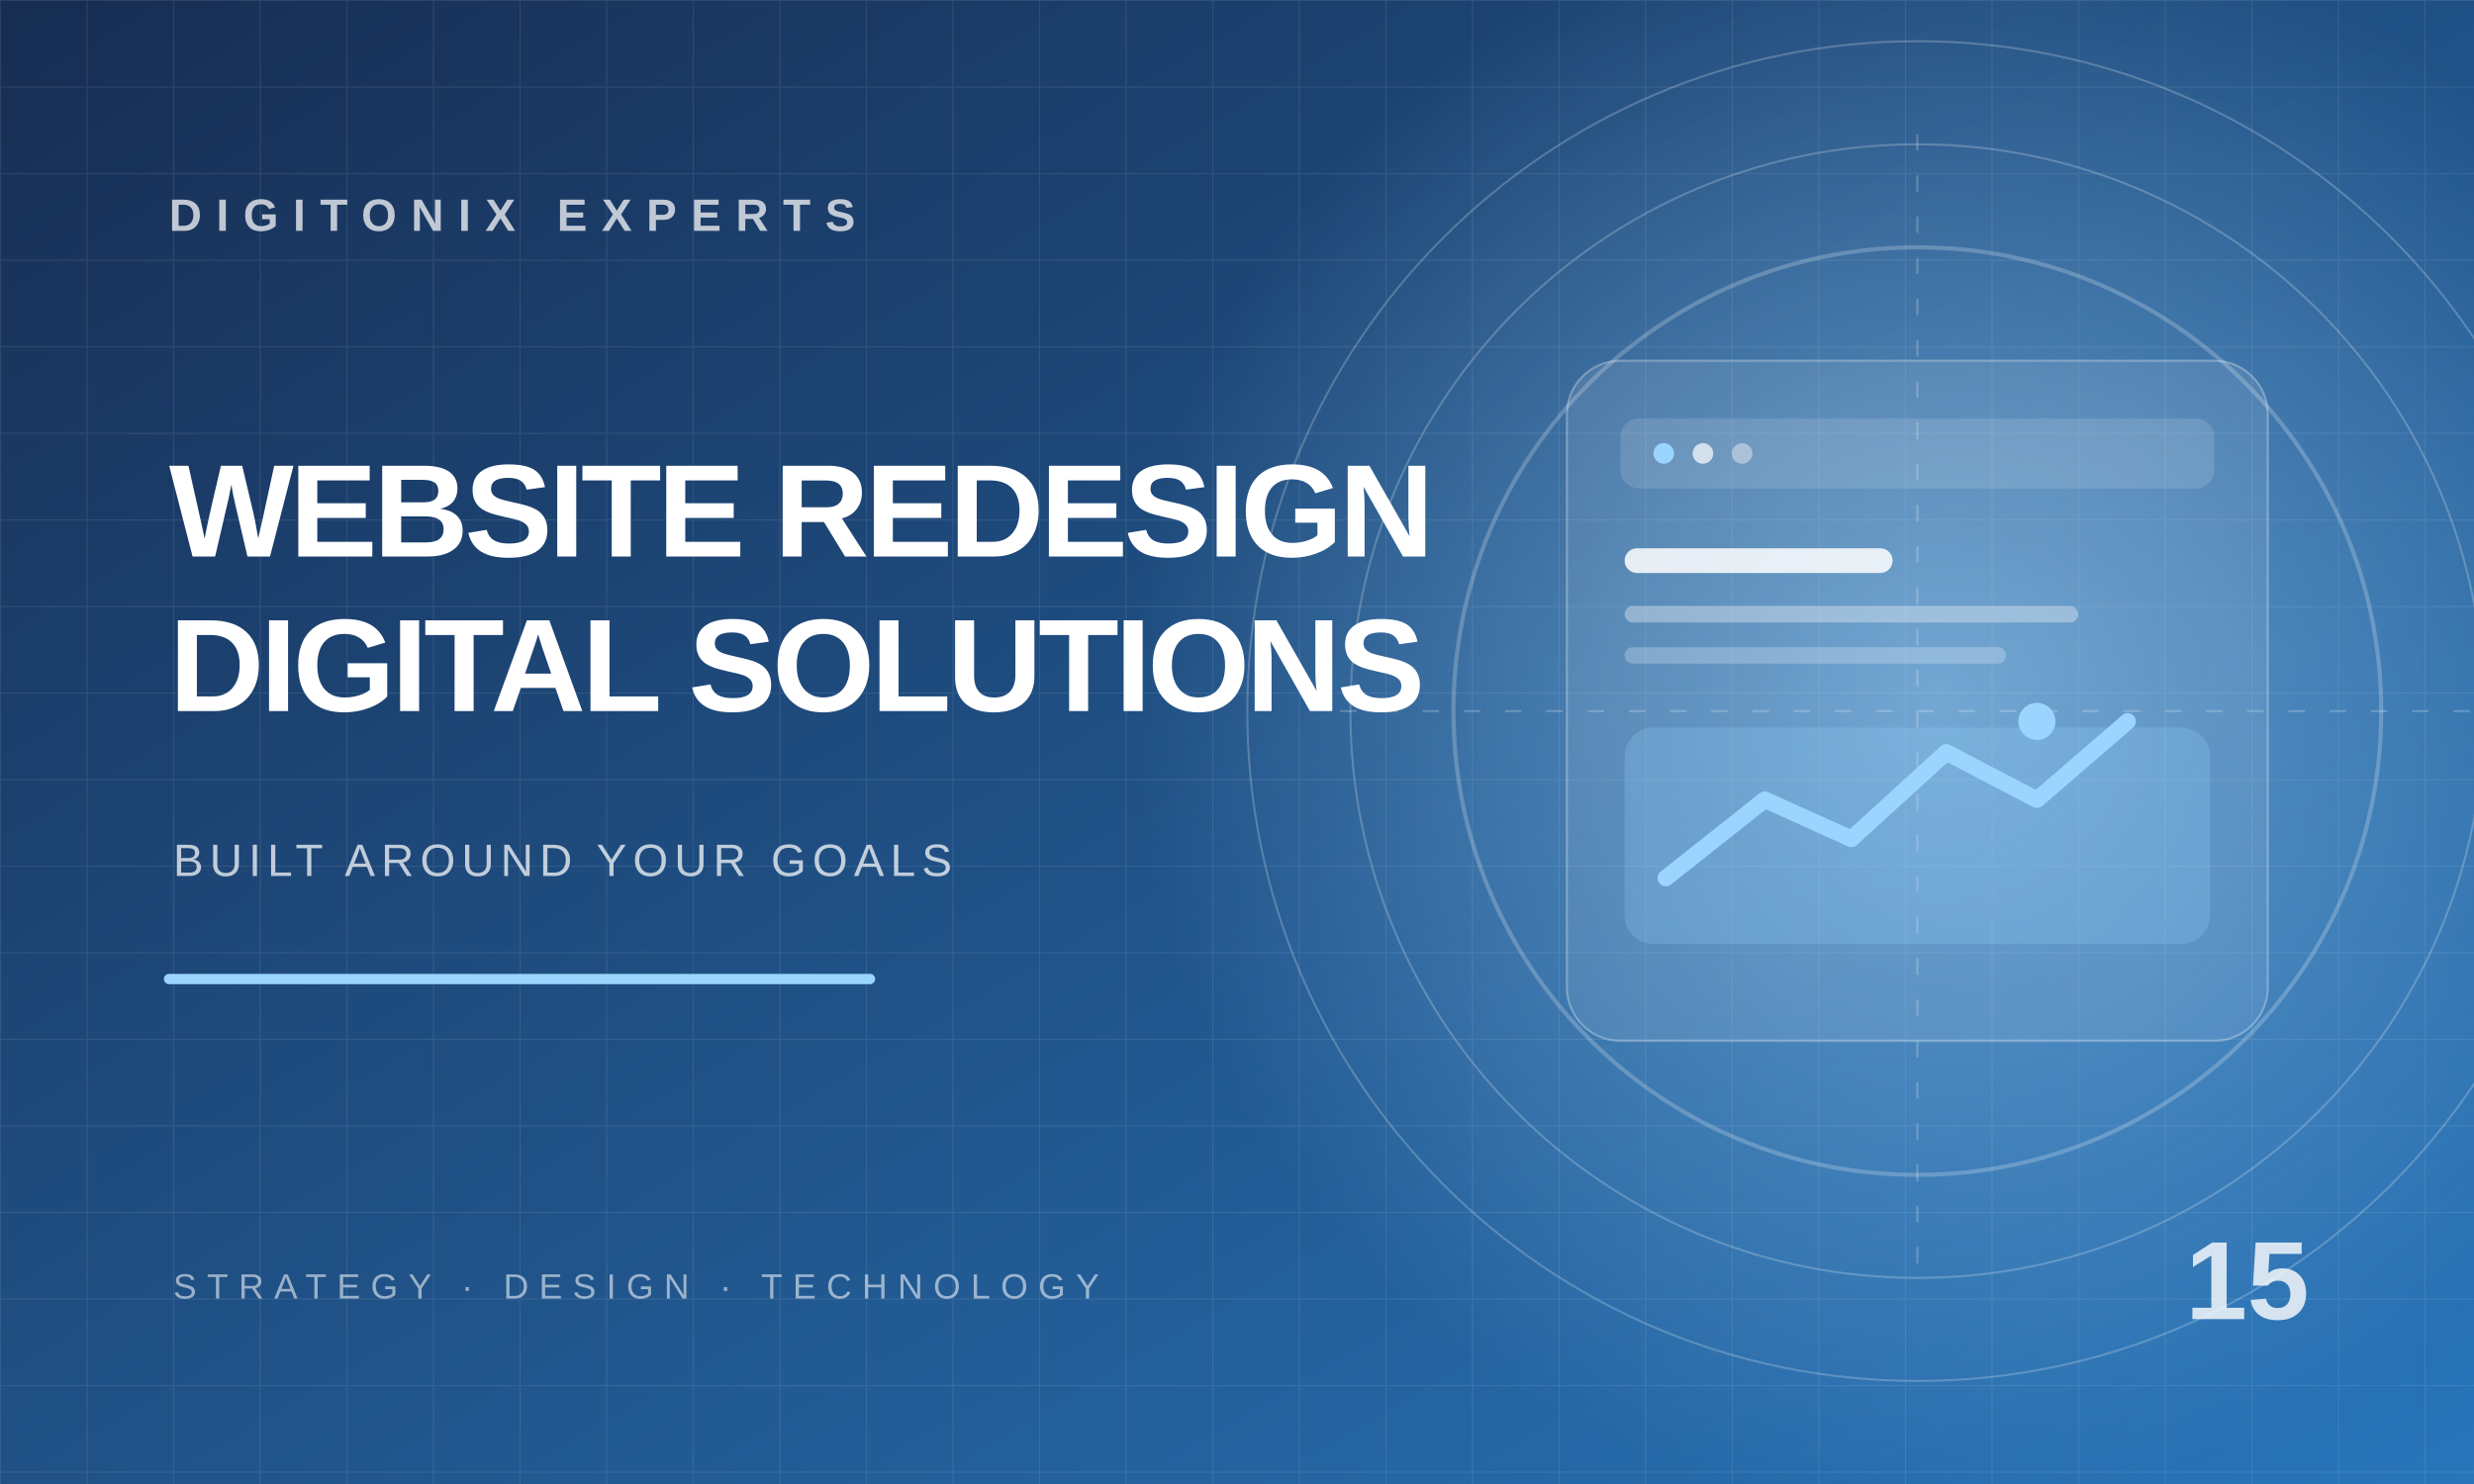
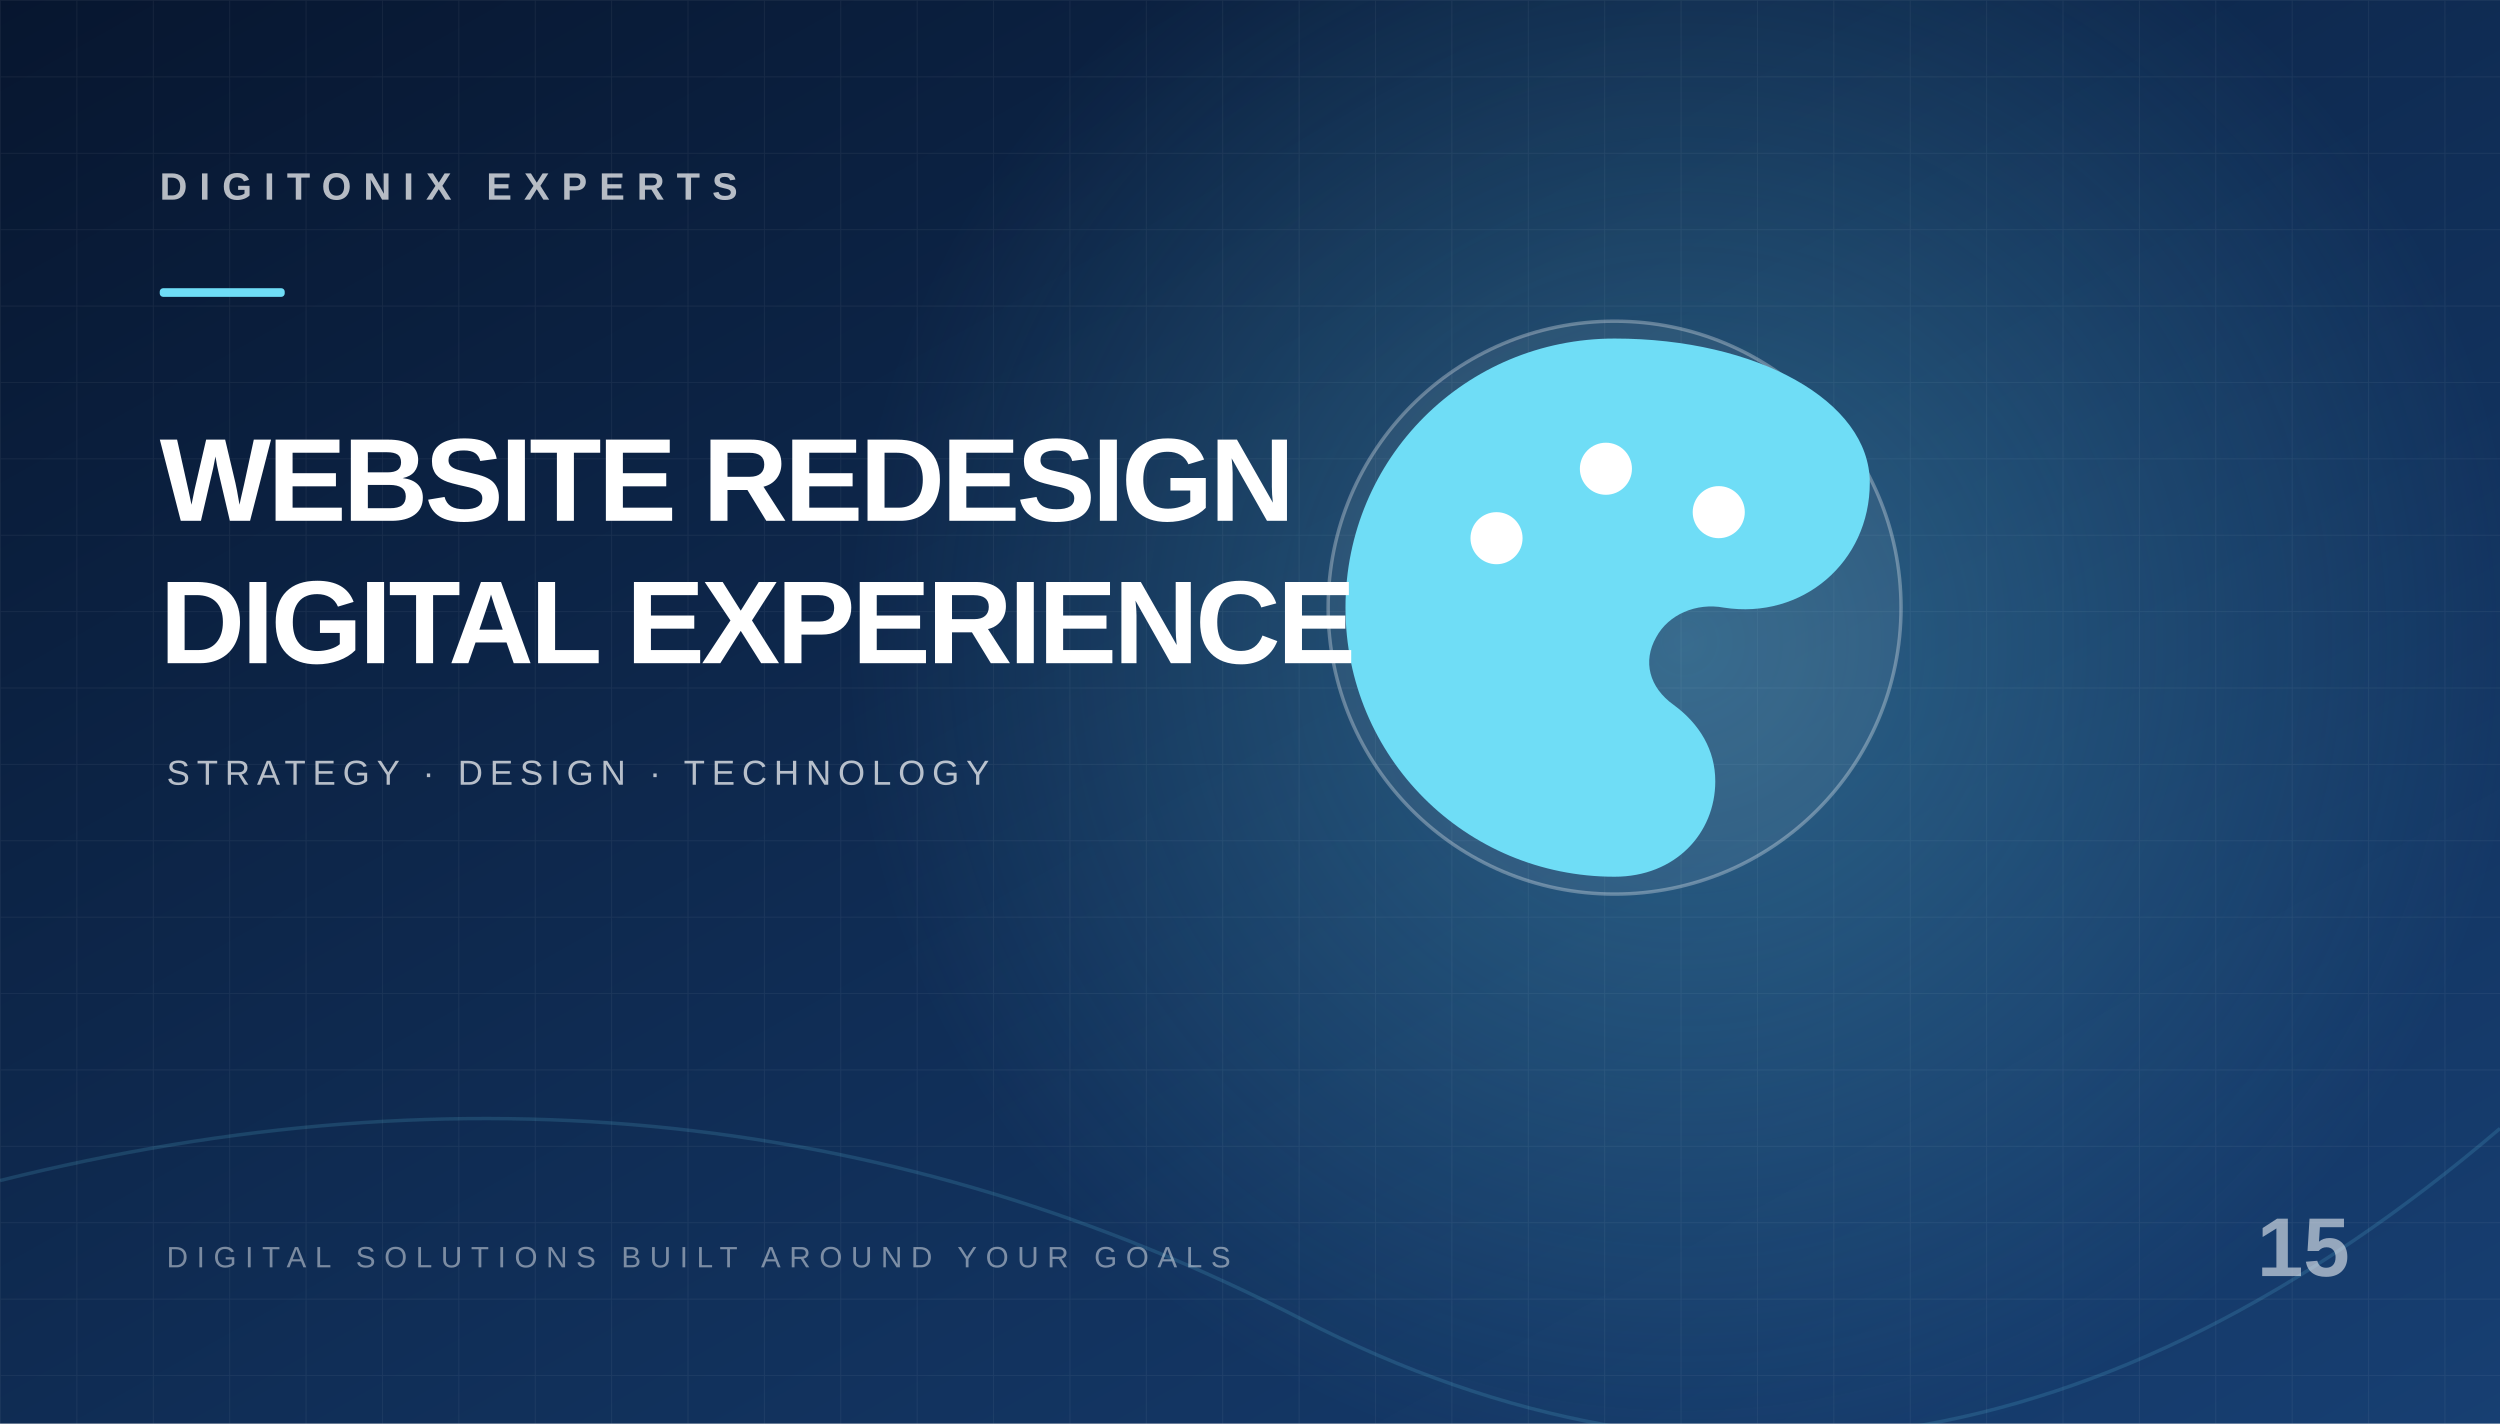
- <svg xmlns="http://www.w3.org/2000/svg" width="1200" height="720" viewBox="0 0 1200 720" role="img" aria-labelledby="title desc">
+ <svg xmlns="http://www.w3.org/2000/svg" width="1440" height="820" viewBox="0 0 1440 820">
  <defs>
    <linearGradient id="bg" x1="0" y1="0" x2="1" y2="1">
-       <stop stop-color="#172d52" />
-       <stop offset="1" stop-color="#2875ba" />
+       <stop stop-color="#07162f" />
+       <stop offset=".55" stop-color="#102e57" />
+       <stop offset="1" stop-color="#173f72" />
    </linearGradient>
    <radialGradient id="glow">
-       <stop stop-color="#9bd5ff" stop-opacity=".55" />
-       <stop offset="1" stop-color="#9bd5ff" stop-opacity="0" />
+       <stop stop-color="hsl(191,88%,70%)" stop-opacity=".3" />
+       <stop offset="1" stop-color="hsl(191,88%,70%)" stop-opacity="0" />
    </radialGradient>
-     <pattern id="grid" width="42" height="42" patternUnits="userSpaceOnUse">
-       <path d="M42 0H0V42" fill="none" stroke="#fff" stroke-opacity=".09" />
+     <pattern id="grid" width="44" height="44" patternUnits="userSpaceOnUse">
+       <path d="M44 0H0V44" fill="none" stroke="#fff" stroke-opacity=".055" />
    </pattern>
  </defs>
-   <rect width="1200" height="720" fill="url(#bg)" />
-   <rect width="1200" height="720" fill="url(#grid)" />
-   <circle cx="940" cy="340" r="390" fill="url(#glow)" />
-   <g fill="none" stroke="#fff" stroke-opacity=".22">
-     <circle cx="930" cy="345" r="225" stroke-width="2" />
-     <circle cx="930" cy="345" r="275" />
-     <circle cx="930" cy="345" r="325" />
-     <path d="M650 345h560M930 65v560" stroke-dasharray="8 12" />
+   <rect width="1440" height="820" fill="url(#bg)" />
+   <rect width="1440" height="820" fill="url(#grid)" />
+   <circle cx="970" cy="370" r="480" fill="url(#glow)" />
+   <path d="M0 680Q400 580 750 760T1440 650" fill="none" stroke="hsl(191,88%,70%)" stroke-opacity=".15" stroke-width="2" />
+   <circle cx="930" cy="350" r="165" fill="#fff" fill-opacity=".06" stroke="#fff" stroke-opacity=".3" stroke-width="2" />
+   <path d="M930 195c-86 0-155 69-155 155s69 155 155 155c35 0 58-25 58-55 0-18-9-33-24-44-14-10-18-25-10-39 7-13 23-20 39-17 45 7 84-26 84-72 0-47-65-83-147-83z" fill="hsl(191,88%,70%)" />
+   <circle cx="862" cy="310" r="15" fill="#fff" />
+   <circle cx="925" cy="270" r="15" fill="#fff" />
+   <circle cx="990" cy="295" r="15" fill="#fff" />
+   <g font-family="Arial,sans-serif" fill="#fff">
+     <text x="92" y="115" font-size="22" font-weight="700" letter-spacing="7" opacity=".7">DIGITONIX EXPERTS</text>
+     <rect x="92" y="166" width="72" height="5" rx="2" fill="hsl(191,88%,70%)" />
+     <text x="92" y="300" font-size="68" font-weight="800" letter-spacing="-2">WEBSITE REDESIGN</text>
+     <text x="92" y="382" font-size="68" font-weight="800" letter-spacing="-2">DIGITAL EXPERIENCE</text>
+     <text x="96" y="452" font-size="20" letter-spacing="4" opacity=".7">STRATEGY · DESIGN · TECHNOLOGY</text>
+     <text x="96" y="730" font-size="17" letter-spacing="5" opacity=".45">DIGITAL SOLUTIONS BUILT AROUND YOUR GOALS</text>
+     <text x="1300" y="735" font-size="48" font-weight="800" opacity=".55">15</text>
  </g>
-   <g transform="translate(760 175)">
-     <rect x="0" y="0" width="340" height="330" rx="26" fill="#fff" fill-opacity=".10" stroke="#fff" stroke-opacity=".3" />
-     <rect x="26" y="28" width="288" height="34" rx="9" fill="#fff" fill-opacity=".13" />
-     <circle cx="47" cy="45" r="5" fill="#9bd5ff" />
-     <circle cx="66" cy="45" r="5" fill="#fff" fill-opacity=".7" />
-     <circle cx="85" cy="45" r="5" fill="#fff" fill-opacity=".4" />
-     <rect x="28" y="91" width="130" height="12" rx="6" fill="#fff" fill-opacity=".85" />
-     <rect x="28" y="119" width="220" height="8" rx="4" fill="#fff" fill-opacity=".34" />
-     <rect x="28" y="139" width="185" height="8" rx="4" fill="#fff" fill-opacity=".24" />
-     <rect x="28" y="178" width="284" height="105" rx="14" fill="#9bd5ff" fill-opacity=".22" />
-     <path d="M48 251l48-38 42 19 46-42 44 23 44-38" fill="none" stroke="#9bd5ff" stroke-width="8" stroke-linecap="round" stroke-linejoin="round" />
-     <circle cx="228" cy="175" r="9" fill="#9bd5ff" />
-   </g>
-   <g fill="#fff">
-     <text x="82" y="112" font-family="Arial,sans-serif" font-size="22" font-weight="700" letter-spacing="7" opacity=".72">DIGITONIX EXPERTS</text>
-     <text x="82" y="270" font-family="Arial,sans-serif" font-size="64" font-weight="800" letter-spacing="-2">WEBSITE REDESIGN</text>
-     <text x="82" y="345" font-family="Arial,sans-serif" font-size="64" font-weight="800" letter-spacing="-2">DIGITAL SOLUTIONS</text>
-     <text x="84" y="425" font-family="Arial,sans-serif" font-size="22" letter-spacing="3" opacity=".72">BUILT AROUND YOUR GOALS</text>
-     <text x="84" y="630" font-family="Arial,sans-serif" font-size="17" letter-spacing="5" opacity=".55">STRATEGY  ·  DESIGN  ·  TECHNOLOGY</text>
-     <text x="1060" y="640" font-family="Arial,sans-serif" font-size="54" font-weight="800" opacity=".8">15</text>
-   </g>
-   <path d="M82 475h340" stroke="#9bd5ff" stroke-width="5" stroke-linecap="round" />
</svg>
